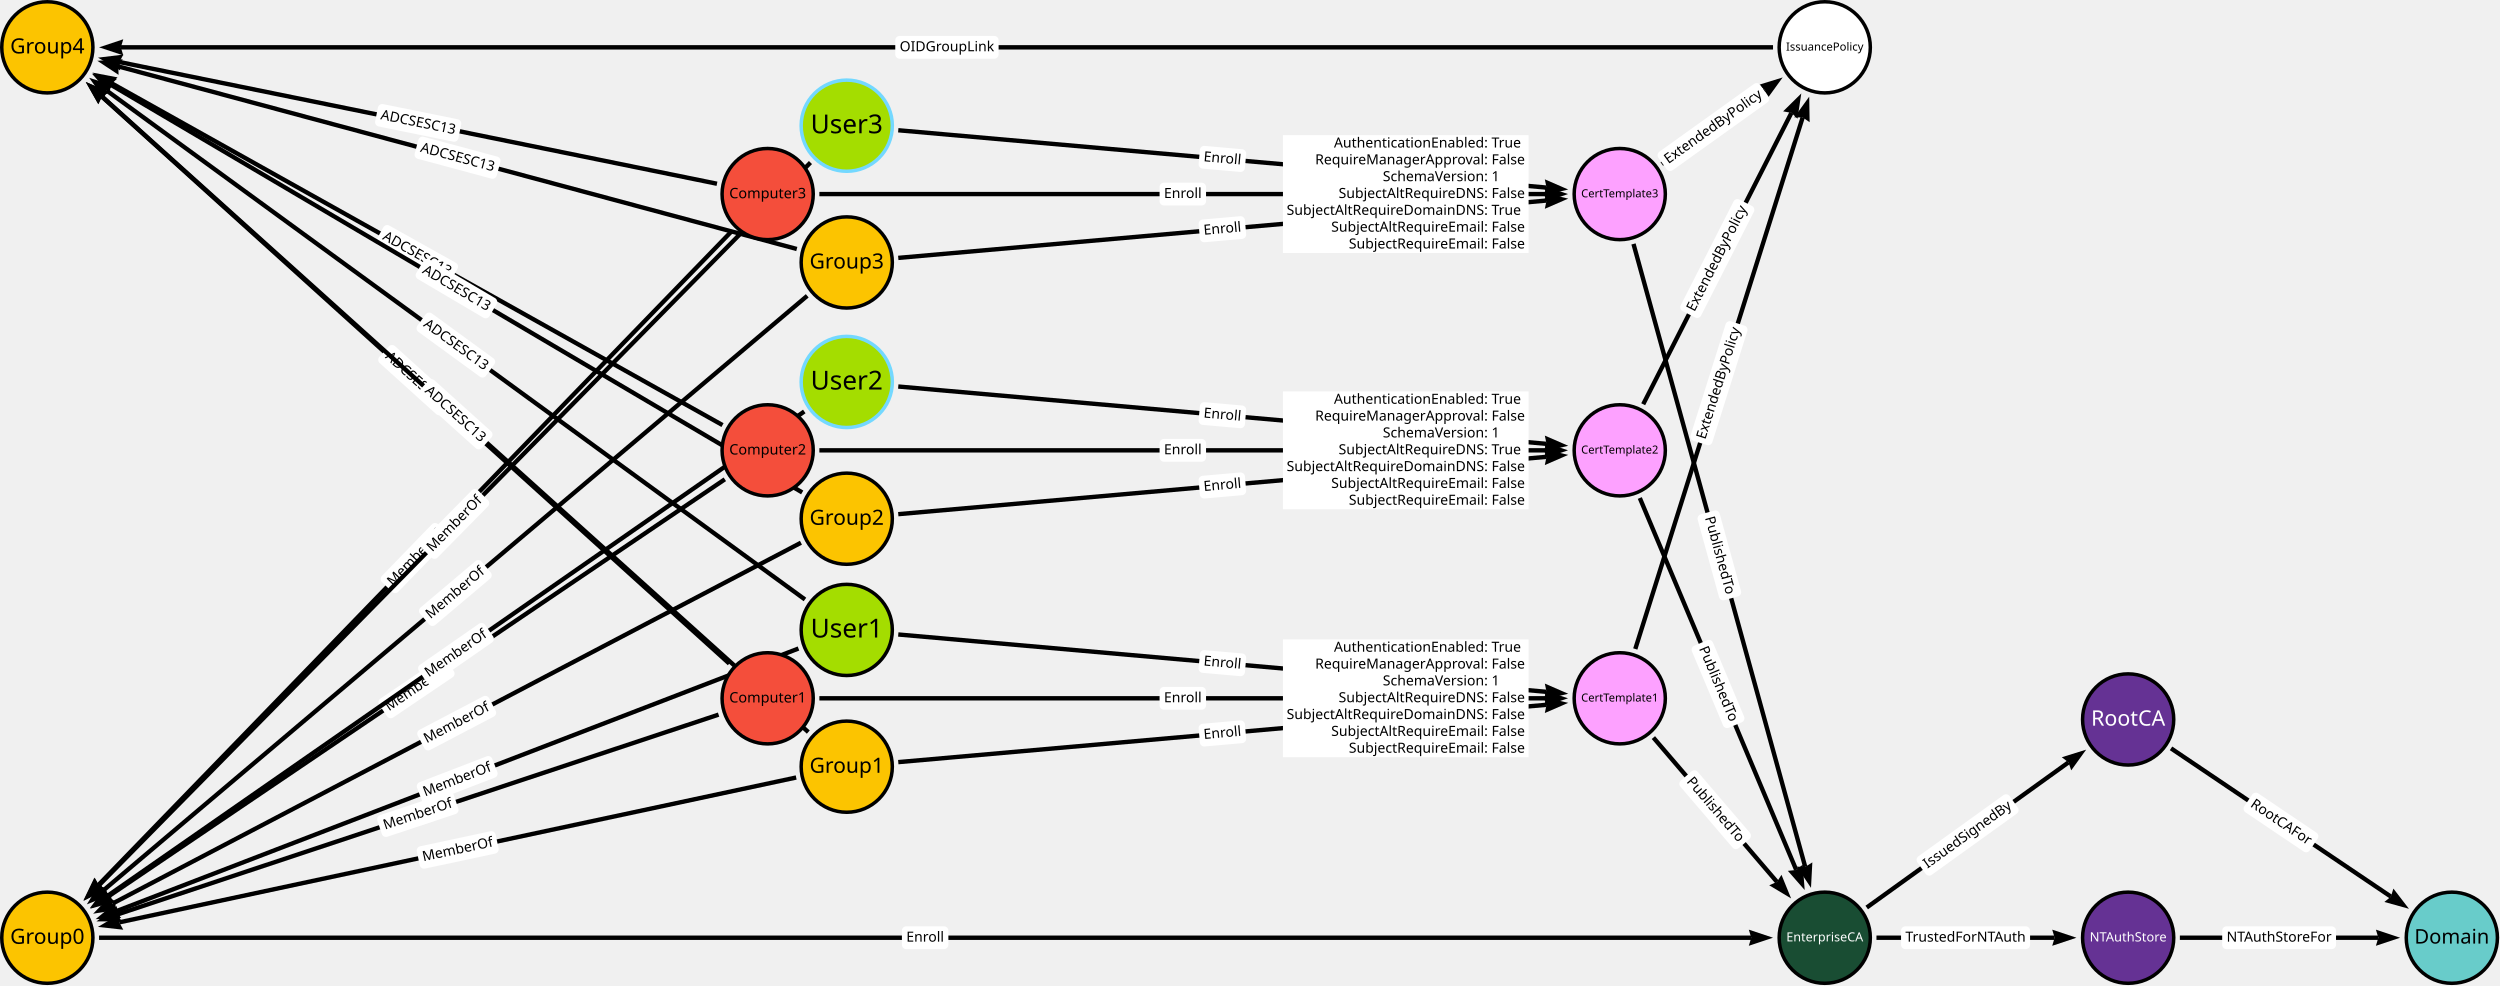
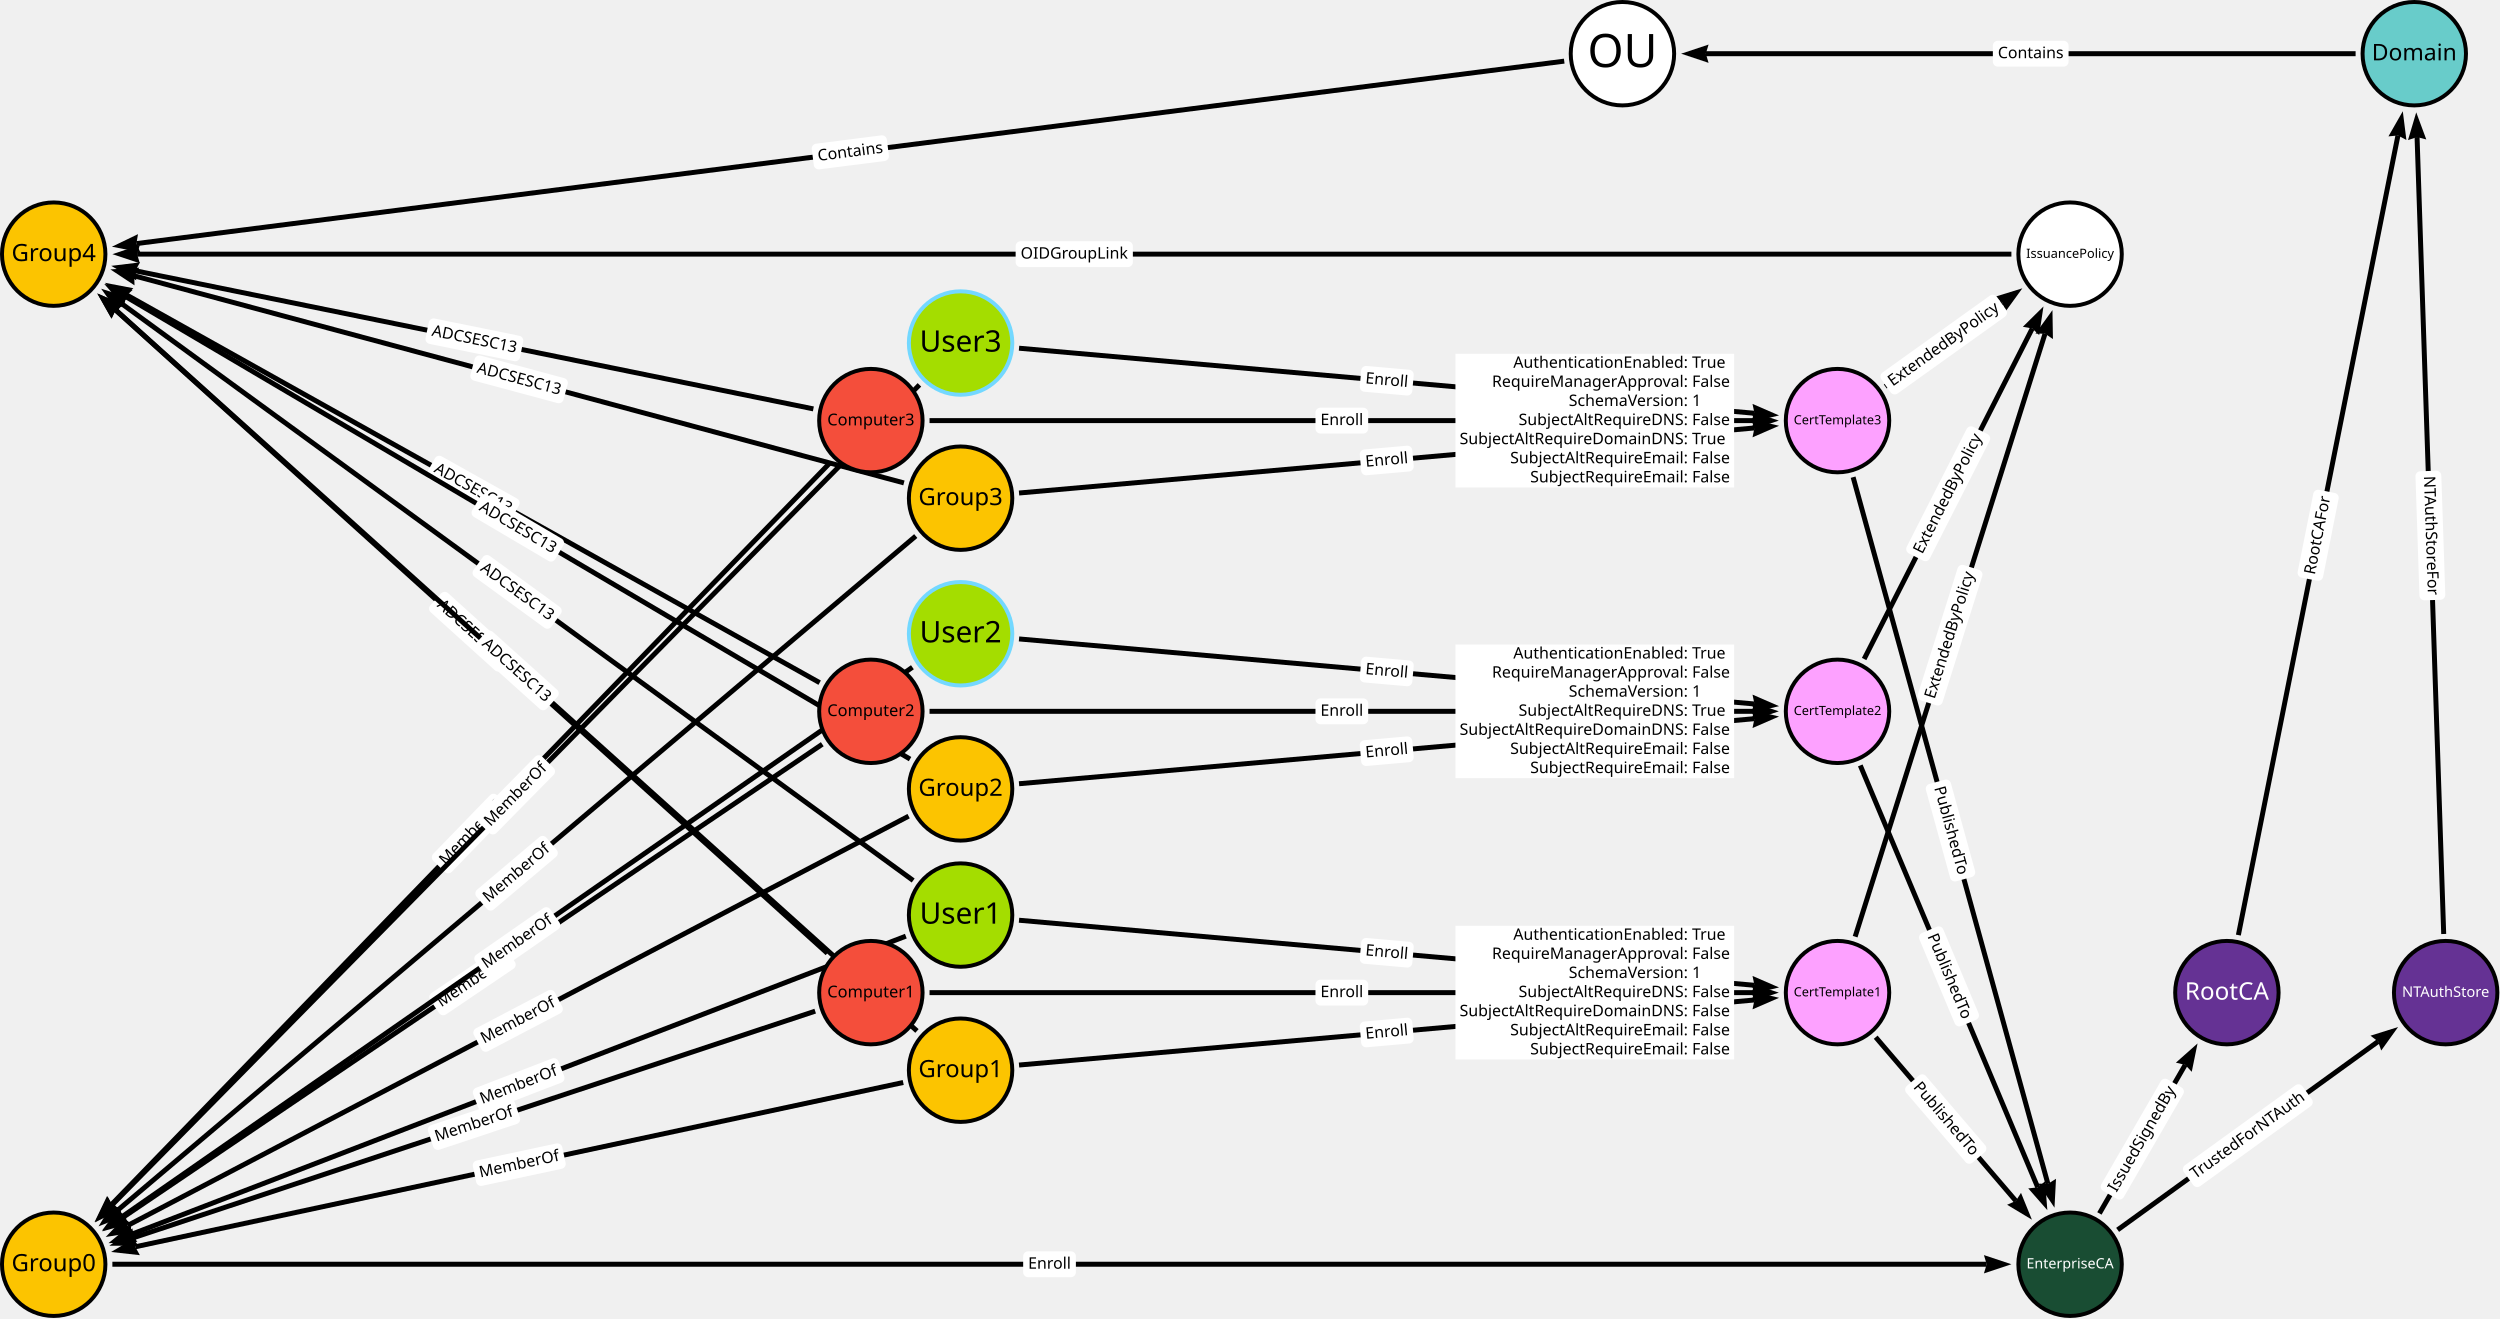
- <svg xmlns="http://www.w3.org/2000/svg" width="2852" height="1124" viewBox="0 0 2852 1124">
+ <svg xmlns="http://www.w3.org/2000/svg" width="2514" height="1326" viewBox="0 0 2514 1326">
  <defs>
    <style type="text/css" />
  </defs>
-   <g transform="translate(-21 4) scale(1)">
-     <g class="relationship">
-       <g transform="translate(2448.795 816.7508) rotate(33.99283)" stroke-width="5" stroke="#000000">
-         <path d="M 59 0 L 361.513 0" />
-         <polygon points="-24.862,0 -27.625,9.208 0,0 -27.625,-9.208" fill="#000000" transform="translate(386.3753 0) rotate(0)" stroke="none" />
-       </g>
-       <g transform="translate(2623.12 934.303) rotate(33.99283) translate(0 -13)">
+   <g transform="translate(-21 205.5719) scale(1)">
+     <g class="relationship">
+       <g transform="translate(2260.36 792.6232) rotate(-78.71363)" stroke-width="5" stroke="#000000">
+         <path d="M 59 0 L 878.953 0" />
+         <polygon points="-24.862,0 -27.625,9.208 0,0 -27.625,-9.208" fill="#000000" transform="translate(903.8147 0) rotate(0)" stroke="none" />
+       </g>
+       <g transform="translate(2352.145 332.7164) rotate(-78.71363) translate(0 -13)">
        <g transform="translate(0 0)">
          <g transform="translate(-45.00834 0)" fill="#ffffff" stroke="#000000" stroke-width="0">
            <rect x="0" y="0" width="90.017" height="26" rx="5" ry="5" stroke="none" />
            <text xml:space="preserve" x="5" y="17.5" stroke="none" text-anchor="left" font-family="sans-serif" font-size="16" font-weight="normal" fill="#000000">RootCAFor</text>
          </g>
        </g>
      </g>
    </g>
    <g class="relationship">
-       <g transform="translate(2102.667 1065.755) rotate(-35.73123)" stroke-width="5" stroke="#000000">
-         <path d="M 59 0 L 342.527 0" />
-         <polygon points="-24.862,0 -27.625,9.208 0,0 -27.625,-9.208" fill="#000000" transform="translate(367.3894 0) rotate(0)" stroke="none" />
-       </g>
-       <g transform="translate(2265.64 948.5126) rotate(-35.73123) translate(0 -13)">
+       <g transform="translate(2102.667 1065.755) rotate(-60)" stroke-width="5" stroke="#000000">
+         <path d="M 59 0 L 231.524 0" />
+         <polygon points="-24.862,0 -27.625,9.208 0,0 -27.625,-9.208" fill="#000000" transform="translate(256.3857 0) rotate(0)" stroke="none" />
+       </g>
+       <g transform="translate(2175.298 939.9549) rotate(-60) translate(0 -13)">
        <g transform="translate(0 0)">
          <g transform="translate(-64.76667 0)" fill="#ffffff" stroke="#000000" stroke-width="0">
            <rect x="0" y="0" width="129.533" height="26" rx="5" ry="5" stroke="none" />
            <text xml:space="preserve" x="5" y="17.5" stroke="none" text-anchor="left" font-family="sans-serif" font-size="16" font-weight="normal" fill="#000000">IssuedSignedBy</text>
          </g>
        </g>
      </g>
    </g>
    <g class="relationship">
-       <g transform="translate(2448.795 1065.755) rotate(0)" stroke-width="5" stroke="#000000">
-         <path d="M 59 0 L 285.402 0" />
-         <polygon points="-24.862,0 -27.625,9.208 0,0 -27.625,-9.208" fill="#000000" transform="translate(310.264 0) rotate(0)" stroke="none" />
-       </g>
-       <g transform="translate(2620.996 1065.755) rotate(0) translate(0 -13)">
+       <g transform="translate(2480.355 792.6232) rotate(-91.91442)" stroke-width="5" stroke="#000000">
+         <path d="M 59 0 L 860.86 0" />
+         <polygon points="-24.862,0 -27.625,9.208 0,0 -27.625,-9.208" fill="#000000" transform="translate(885.7224 0) rotate(0)" stroke="none" />
+       </g>
+       <g transform="translate(2464.99 332.9498) rotate(88.08558) translate(0 -13)">
        <g transform="translate(0 0)">
          <g transform="translate(-64.925 0)" fill="#ffffff" stroke="#000000" stroke-width="0">
            <rect x="0" y="0" width="129.85" height="26" rx="5" ry="5" stroke="none" />
            <text xml:space="preserve" x="5" y="17.5" stroke="none" text-anchor="left" font-family="sans-serif" font-size="16" font-weight="normal" fill="#000000">NTAuthStoreFor</text>
          </g>
        </g>
      </g>
    </g>
    <g class="relationship">
-       <g transform="translate(2102.667 1065.755) rotate(0)" stroke-width="5" stroke="#000000">
-         <path d="M 59 0 L 262.266 0" />
-         <polygon points="-24.862,0 -27.625,9.208 0,0 -27.625,-9.208" fill="#000000" transform="translate(287.1281 0) rotate(0)" stroke="none" />
-       </g>
-       <g transform="translate(2263.3 1065.755) rotate(0) translate(0 -13)">
+       <g transform="translate(2102.667 1065.755) rotate(-35.87325)" stroke-width="5" stroke="#000000">
+         <path d="M 59 0 L 382.238 0" />
+         <polygon points="-24.862,0 -27.625,9.208 0,0 -27.625,-9.208" fill="#000000" transform="translate(407.1003 0) rotate(0)" stroke="none" />
+       </g>
+       <g transform="translate(2281.438 936.4738) rotate(-35.87325) translate(0 -13)">
        <g transform="translate(0 0)">
          <g transform="translate(-73.59167 0)" fill="#ffffff" stroke="#000000" stroke-width="0">
            <rect x="0" y="0" width="147.183" height="26" rx="5" ry="5" stroke="none" />
            <text xml:space="preserve" x="5" y="17.5" stroke="none" text-anchor="left" font-family="sans-serif" font-size="16" font-weight="normal" fill="#000000">TrustedForNTAuth</text>
          </g>
        </g>
      </g>
    </g>
    <g class="relationship">
      <g transform="translate(75 1065.755) rotate(1.2849794347893275e-14)" stroke-width="5" stroke="#000000">
        <path d="M 59 0 L 1943.805 0" />
        <polygon points="-24.862,0 -27.625,9.208 0,0 -27.625,-9.208" fill="#000000" transform="translate(1968.667 0) rotate(0)" stroke="none" />
      </g>
      <g transform="translate(1076.402 1065.755) rotate(1.2849794347893275e-14) translate(0 -13)">
        <g transform="translate(0 0)">
          <g transform="translate(-26.50833 0)" fill="#ffffff" stroke="#000000" stroke-width="0">
            <rect x="0" y="0" width="53.017" height="26" rx="5" ry="5" stroke="none" />
            <text xml:space="preserve" x="5" y="17.5" stroke="none" text-anchor="left" font-family="sans-serif" font-size="16" font-weight="normal" fill="#000000">Enroll</text>
          </g>
        </g>
      </g>
    </g>
    <g class="relationship">
      <g transform="translate(1868.811 792.6232) rotate(49.42985)" stroke-width="5" stroke="#000000">
        <path d="M 59 0 L 275.707 0" />
        <polygon points="-24.862,0 -27.625,9.208 0,0 -27.625,-9.208" fill="#000000" transform="translate(300.5687 0) rotate(0)" stroke="none" />
      </g>
      <g transform="translate(1977.654 919.7465) rotate(49.42985) translate(0 -13)">
        <g transform="translate(0 0)">
          <g transform="translate(-50.76667 0)" fill="#ffffff" stroke="#000000" stroke-width="0">
            <rect x="0" y="0" width="101.533" height="26" rx="5" ry="5" stroke="none" />
            <text xml:space="preserve" x="5" y="17.5" stroke="none" text-anchor="left" font-family="sans-serif" font-size="16" font-weight="normal" fill="#000000">PublishedTo</text>
          </g>
        </g>
      </g>
    </g>
    <g class="relationship">
      <g transform="translate(986.9652 870.6284) rotate(-5.055039)" stroke-width="5" stroke="#000000">
        <path d="M 59 0 L 801.427 0" />
        <polygon points="-24.862,0 -27.625,9.208 0,0 -27.625,-9.208" fill="#000000" transform="translate(826.2893 0) rotate(0)" stroke="none" />
      </g>
      <g transform="translate(1415.505 832.7212) rotate(-5.055039) translate(0 -13)">
        <g transform="translate(0 0)">
          <g transform="translate(-26.50833 0)" fill="#ffffff" stroke="#000000" stroke-width="0">
            <rect x="0" y="0" width="53.017" height="26" rx="5" ry="5" stroke="none" />
            <text xml:space="preserve" x="5" y="17.5" stroke="none" text-anchor="left" font-family="sans-serif" font-size="16" font-weight="normal" fill="#000000">Enroll</text>
          </g>
        </g>
      </g>
    </g>
    <g class="relationship">
      <g transform="translate(986.9652 870.6284) rotate(167.9229)" stroke-width="5" stroke="#000000">
        <path d="M 59 0 L 848.744 0" />
        <polygon points="-24.862,0 -27.625,9.208 0,0 -27.625,-9.208" fill="#000000" transform="translate(873.6066 0) rotate(0)" stroke="none" />
      </g>
      <g transform="translate(543.1386 965.5909) rotate(347.9229) translate(0 -13)">
        <g transform="translate(0 0)">
          <g transform="translate(-45.975 0)" fill="#ffffff" stroke="#000000" stroke-width="0">
            <rect x="0" y="0" width="91.95" height="26" rx="5" ry="5" stroke="none" />
            <text xml:space="preserve" x="5" y="17.5" stroke="none" text-anchor="left" font-family="sans-serif" font-size="16" font-weight="normal" fill="#000000">MemberOf</text>
          </g>
        </g>
      </g>
    </g>
    <g class="relationship">
      <g transform="translate(1868.811 509.7412) rotate(67.1887)" stroke-width="5" stroke="#000000">
        <path d="M 59 0 L 519.33 0" />
        <polygon points="-24.862,0 -27.625,9.208 0,0 -27.625,-9.208" fill="#000000" transform="translate(544.1917 0) rotate(0)" stroke="none" />
      </g>
      <g transform="translate(1980.92 776.2894) rotate(67.1887) translate(0 -13)">
        <g transform="translate(0 0)">
          <g transform="translate(-50.76667 0)" fill="#ffffff" stroke="#000000" stroke-width="0">
            <rect x="0" y="0" width="101.533" height="26" rx="5" ry="5" stroke="none" />
            <text xml:space="preserve" x="5" y="17.5" stroke="none" text-anchor="left" font-family="sans-serif" font-size="16" font-weight="normal" fill="#000000">PublishedTo</text>
          </g>
        </g>
      </g>
    </g>
    <g class="relationship">
      <g transform="translate(1868.811 217.3944) rotate(74.58881)" stroke-width="5" stroke="#000000">
        <path d="M 59 0 L 796.141 0" />
        <polygon points="-24.862,0 -27.625,9.208 0,0 -27.625,-9.208" fill="#000000" transform="translate(821.0027 0) rotate(0)" stroke="none" />
      </g>
      <g transform="translate(1982.436 629.5907) rotate(74.58881) translate(0 -13)">
        <g transform="translate(0 0)">
          <g transform="translate(-50.76667 0)" fill="#ffffff" stroke="#000000" stroke-width="0">
            <rect x="0" y="0" width="101.533" height="26" rx="5" ry="5" stroke="none" />
            <text xml:space="preserve" x="5" y="17.5" stroke="none" text-anchor="left" font-family="sans-serif" font-size="16" font-weight="normal" fill="#000000">PublishedTo</text>
          </g>
        </g>
      </g>
    </g>
    <g class="relationship">
      <g transform="translate(896.7434 792.6232) rotate(0)" stroke-width="5" stroke="#000000">
        <path d="M 59 0 L 888.206 0" />
        <polygon points="-24.862,0 -27.625,9.208 0,0 -27.625,-9.208" fill="#000000" transform="translate(913.0678 0) rotate(0)" stroke="none" />
      </g>
      <g transform="translate(1370.346 792.6232) rotate(0) translate(0 -13)">
        <g transform="translate(0 0)">
          <g transform="translate(-26.50833 0)" fill="#ffffff" stroke="#000000" stroke-width="0">
            <rect x="0" y="0" width="53.017" height="26" rx="5" ry="5" stroke="none" />
            <text xml:space="preserve" x="5" y="17.5" stroke="none" text-anchor="left" font-family="sans-serif" font-size="16" font-weight="normal" fill="#000000">Enroll</text>
          </g>
        </g>
      </g>
    </g>
    <g class="relationship">
      <g transform="translate(896.7434 792.6232) rotate(161.6142)" stroke-width="5" stroke="#000000">
        <path d="M 59 0 L 782.084 0" />
        <polygon points="-24.862,0 -27.625,9.208 0,0 -27.625,-9.208" fill="#000000" transform="translate(806.9465 0) rotate(0)" stroke="none" />
      </g>
      <g transform="translate(497.6682 925.2683) rotate(341.6142) translate(0 -13)">
        <g transform="translate(0 0)">
          <g transform="translate(-45.975 0)" fill="#ffffff" stroke="#000000" stroke-width="0">
            <rect x="0" y="0" width="91.95" height="26" rx="5" ry="5" stroke="none" />
            <text xml:space="preserve" x="5" y="17.5" stroke="none" text-anchor="left" font-family="sans-serif" font-size="16" font-weight="normal" fill="#000000">MemberOf</text>
          </g>
        </g>
      </g>
    </g>
    <g class="relationship">
      <g transform="translate(986.9652 714.618) rotate(5.055039)" stroke-width="5" stroke="#000000">
        <path d="M 59 0 L 801.427 0" />
        <polygon points="-24.862,0 -27.625,9.208 0,0 -27.625,-9.208" fill="#000000" transform="translate(826.2893 0) rotate(0)" stroke="none" />
      </g>
      <g transform="translate(1415.505 752.5253) rotate(5.055039) translate(0 -13)">
        <g transform="translate(0 0)">
          <g transform="translate(-26.50833 0)" fill="#ffffff" stroke="#000000" stroke-width="0">
            <rect x="0" y="0" width="53.017" height="26" rx="5" ry="5" stroke="none" />
            <text xml:space="preserve" x="5" y="17.5" stroke="none" text-anchor="left" font-family="sans-serif" font-size="16" font-weight="normal" fill="#000000">Enroll</text>
          </g>
        </g>
      </g>
    </g>
    <g class="relationship">
      <g transform="translate(986.9652 714.618) rotate(158.9416)" stroke-width="5" stroke="#000000">
        <path d="M 59 0 L 893.368 0" />
        <polygon points="-24.862,0 -27.625,9.208 0,0 -27.625,-9.208" fill="#000000" transform="translate(918.2297 0) rotate(0)" stroke="none" />
      </g>
      <g transform="translate(542.5835 885.7199) rotate(338.9416) translate(0 -13)">
        <g transform="translate(0 0)">
          <g transform="translate(-45.975 0)" fill="#ffffff" stroke="#000000" stroke-width="0">
            <rect x="0" y="0" width="91.95" height="26" rx="5" ry="5" stroke="none" />
            <text xml:space="preserve" x="5" y="17.5" stroke="none" text-anchor="left" font-family="sans-serif" font-size="16" font-weight="normal" fill="#000000">MemberOf</text>
          </g>
        </g>
      </g>
    </g>
    <g class="relationship">
      <g transform="translate(986.9652 587.7464) rotate(152.3386)" stroke-width="5" stroke="#000000">
        <path d="M 59 0 L 945.785 0" />
        <polygon points="-24.862,0 -27.625,9.208 0,0 -27.625,-9.208" fill="#000000" transform="translate(970.6471 0) rotate(0)" stroke="none" />
      </g>
      <g transform="translate(541.9929 820.9798) rotate(332.3386) translate(0 -13)">
        <g transform="translate(0 0)">
          <g transform="translate(-45.975 0)" fill="#ffffff" stroke="#000000" stroke-width="0">
            <rect x="0" y="0" width="91.95" height="26" rx="5" ry="5" stroke="none" />
            <text xml:space="preserve" x="5" y="17.5" stroke="none" text-anchor="left" font-family="sans-serif" font-size="16" font-weight="normal" fill="#000000">MemberOf</text>
          </g>
        </g>
      </g>
    </g>
    <g class="relationship">
      <g transform="translate(896.7434 509.7412) rotate(145.9166)" stroke-width="5" stroke="#000000">
        <path d="M 59 0 L 908.314 0" />
        <polygon points="-24.862,0 -27.625,9.208 0,0 -27.625,-9.208" fill="#000000" transform="translate(933.1764 0) rotate(0)" stroke="none" />
      </g>
      <g transform="translate(496.1674 780.7819) rotate(325.9166) translate(0 -13)">
        <g transform="translate(0 0)">
          <g transform="translate(-45.975 0)" fill="#ffffff" stroke="#000000" stroke-width="0">
            <rect x="0" y="0" width="91.95" height="26" rx="5" ry="5" stroke="none" />
            <text xml:space="preserve" x="5" y="17.5" stroke="none" text-anchor="left" font-family="sans-serif" font-size="16" font-weight="normal" fill="#000000">MemberOf</text>
          </g>
        </g>
      </g>
    </g>
    <g class="relationship">
      <g transform="translate(986.9652 431.736) rotate(145.1921)" stroke-width="5" stroke="#000000">
        <path d="M 59 0 L 1026.841 0" />
        <polygon points="-24.862,0 -27.625,9.208 0,0 -27.625,-9.208" fill="#000000" transform="translate(1051.703 0) rotate(0)" stroke="none" />
      </g>
      <g transform="translate(541.1894 741.6496) rotate(325.1921) translate(0 -13)">
        <g transform="translate(0 0)">
          <g transform="translate(-45.975 0)" fill="#ffffff" stroke="#000000" stroke-width="0">
            <rect x="0" y="0" width="91.95" height="26" rx="5" ry="5" stroke="none" />
            <text xml:space="preserve" x="5" y="17.5" stroke="none" text-anchor="left" font-family="sans-serif" font-size="16" font-weight="normal" fill="#000000">MemberOf</text>
          </g>
        </g>
      </g>
    </g>
    <g class="relationship">
      <g transform="translate(986.9652 431.736) rotate(5.055039)" stroke-width="5" stroke="#000000">
        <path d="M 59 0 L 801.427 0" />
        <polygon points="-24.862,0 -27.625,9.208 0,0 -27.625,-9.208" fill="#000000" transform="translate(826.2893 0) rotate(0)" stroke="none" />
      </g>
      <g transform="translate(1415.505 469.6433) rotate(5.055039) translate(0 -13)">
        <g transform="translate(0 0)">
          <g transform="translate(-26.50833 0)" fill="#ffffff" stroke="#000000" stroke-width="0">
            <rect x="0" y="0" width="53.017" height="26" rx="5" ry="5" stroke="none" />
            <text xml:space="preserve" x="5" y="17.5" stroke="none" text-anchor="left" font-family="sans-serif" font-size="16" font-weight="normal" fill="#000000">Enroll</text>
          </g>
        </g>
      </g>
    </g>
    <g class="relationship">
      <g transform="translate(896.7434 509.7412) rotate(0)" stroke-width="5" stroke="#000000">
        <path d="M 59 0 L 888.206 0" />
        <polygon points="-24.862,0 -27.625,9.208 0,0 -27.625,-9.208" fill="#000000" transform="translate(913.0678 0) rotate(0)" stroke="none" />
      </g>
      <g transform="translate(1370.346 509.7412) rotate(0) translate(0 -13)">
        <g transform="translate(0 0)">
          <g transform="translate(-26.50833 0)" fill="#ffffff" stroke="#000000" stroke-width="0">
            <rect x="0" y="0" width="53.017" height="26" rx="5" ry="5" stroke="none" />
            <text xml:space="preserve" x="5" y="17.5" stroke="none" text-anchor="left" font-family="sans-serif" font-size="16" font-weight="normal" fill="#000000">Enroll</text>
          </g>
        </g>
      </g>
    </g>
    <g class="relationship">
      <g transform="translate(986.9652 587.7464) rotate(-5.055039)" stroke-width="5" stroke="#000000">
        <path d="M 59 0 L 801.427 0" />
        <polygon points="-24.862,0 -27.625,9.208 0,0 -27.625,-9.208" fill="#000000" transform="translate(826.2893 0) rotate(0)" stroke="none" />
      </g>
      <g transform="translate(1415.505 549.8391) rotate(-5.055039) translate(0 -13)">
        <g transform="translate(0 0)">
          <g transform="translate(-26.50833 0)" fill="#ffffff" stroke="#000000" stroke-width="0">
            <rect x="0" y="0" width="53.017" height="26" rx="5" ry="5" stroke="none" />
            <text xml:space="preserve" x="5" y="17.5" stroke="none" text-anchor="left" font-family="sans-serif" font-size="16" font-weight="normal" fill="#000000">Enroll</text>
          </g>
        </g>
      </g>
    </g>
    <g class="relationship">
      <g transform="translate(986.9652 295.3996) rotate(139.8115)" stroke-width="5" stroke="#000000">
        <path d="M 59 0 L 1109.925 0" />
        <polygon points="-24.862,0 -27.625,9.208 0,0 -27.625,-9.208" fill="#000000" transform="translate(1134.787 0) rotate(0)" stroke="none" />
      </g>
      <g transform="translate(540.479 672.5556) rotate(319.8115) translate(0 -13)">
        <g transform="translate(0 0)">
          <g transform="translate(-45.975 0)" fill="#ffffff" stroke="#000000" stroke-width="0">
            <rect x="0" y="0" width="91.95" height="26" rx="5" ry="5" stroke="none" />
            <text xml:space="preserve" x="5" y="17.5" stroke="none" text-anchor="left" font-family="sans-serif" font-size="16" font-weight="normal" fill="#000000">MemberOf</text>
          </g>
        </g>
      </g>
    </g>
    <g class="relationship">
      <g transform="translate(896.7434 217.3944) rotate(134.0869)" stroke-width="5" stroke="#000000">
        <path d="M 59 0 L 1097.23 0" />
        <polygon points="-24.862,0 -27.625,9.208 0,0 -27.625,-9.208" fill="#000000" transform="translate(1122.092 0) rotate(0)" stroke="none" />
      </g>
      <g transform="translate(494.5206 632.6458) rotate(314.0869) translate(0 -13)">
        <g transform="translate(0 0)">
          <g transform="translate(-45.975 0)" fill="#ffffff" stroke="#000000" stroke-width="0">
            <rect x="0" y="0" width="91.95" height="26" rx="5" ry="5" stroke="none" />
            <text xml:space="preserve" x="5" y="17.5" stroke="none" text-anchor="left" font-family="sans-serif" font-size="16" font-weight="normal" fill="#000000">MemberOf</text>
          </g>
        </g>
      </g>
    </g>
    <g class="relationship">
      <g transform="translate(986.9652 139.3892) rotate(134.5512)" stroke-width="5" stroke="#000000">
        <path d="M 59 0 L 1216.074 0" />
        <polygon points="-24.862,0 -27.625,9.208 0,0 -27.625,-9.208" fill="#000000" transform="translate(1240.936 0) rotate(0)" stroke="none" />
      </g>
      <g transform="translate(539.7036 593.7135) rotate(314.5512) translate(0 -13)">
        <g transform="translate(0 0)">
          <g transform="translate(-45.975 0)" fill="#ffffff" stroke="#000000" stroke-width="0">
            <rect x="0" y="0" width="91.95" height="26" rx="5" ry="5" stroke="none" />
            <text xml:space="preserve" x="5" y="17.5" stroke="none" text-anchor="left" font-family="sans-serif" font-size="16" font-weight="normal" fill="#000000">MemberOf</text>
          </g>
        </g>
      </g>
    </g>
    <g class="relationship">
      <g transform="translate(986.9652 295.3996) rotate(-5.055039)" stroke-width="5" stroke="#000000">
        <path d="M 59 0 L 801.427 0" />
        <polygon points="-24.862,0 -27.625,9.208 0,0 -27.625,-9.208" fill="#000000" transform="translate(826.2893 0) rotate(0)" stroke="none" />
      </g>
      <g transform="translate(1415.505 257.4923) rotate(-5.055039) translate(0 -13)">
        <g transform="translate(0 0)">
          <g transform="translate(-26.50833 0)" fill="#ffffff" stroke="#000000" stroke-width="0">
            <rect x="0" y="0" width="53.017" height="26" rx="5" ry="5" stroke="none" />
            <text xml:space="preserve" x="5" y="17.5" stroke="none" text-anchor="left" font-family="sans-serif" font-size="16" font-weight="normal" fill="#000000">Enroll</text>
          </g>
        </g>
      </g>
    </g>
    <g class="relationship">
      <g transform="translate(896.7434 217.3944) rotate(0)" stroke-width="5" stroke="#000000">
        <path d="M 59 0 L 888.206 0" />
        <polygon points="-24.862,0 -27.625,9.208 0,0 -27.625,-9.208" fill="#000000" transform="translate(913.0678 0) rotate(0)" stroke="none" />
      </g>
      <g transform="translate(1370.346 217.3944) rotate(0) translate(0 -13)">
        <g transform="translate(0 0)">
          <g transform="translate(-26.50833 0)" fill="#ffffff" stroke="#000000" stroke-width="0">
            <rect x="0" y="0" width="53.017" height="26" rx="5" ry="5" stroke="none" />
            <text xml:space="preserve" x="5" y="17.5" stroke="none" text-anchor="left" font-family="sans-serif" font-size="16" font-weight="normal" fill="#000000">Enroll</text>
          </g>
        </g>
      </g>
    </g>
    <g class="relationship">
      <g transform="translate(986.9652 139.3892) rotate(5.055039)" stroke-width="5" stroke="#000000">
        <path d="M 59 0 L 801.427 0" />
        <polygon points="-24.862,0 -27.625,9.208 0,0 -27.625,-9.208" fill="#000000" transform="translate(826.2893 0) rotate(0)" stroke="none" />
      </g>
      <g transform="translate(1415.505 177.2964) rotate(5.055039) translate(0 -13)">
        <g transform="translate(0 0)">
          <g transform="translate(-26.50833 0)" fill="#ffffff" stroke="#000000" stroke-width="0">
            <rect x="0" y="0" width="53.017" height="26" rx="5" ry="5" stroke="none" />
            <text xml:space="preserve" x="5" y="17.5" stroke="none" text-anchor="left" font-family="sans-serif" font-size="16" font-weight="normal" fill="#000000">Enroll</text>
          </g>
        </g>
      </g>
    </g>
    <g class="relationship">
      <g transform="translate(1868.811 792.6232) rotate(-72.52052)" stroke-width="5" stroke="#000000">
        <path d="M 59 0 L 694.712 0" />
        <polygon points="-24.862,0 -27.625,9.208 0,0 -27.625,-9.208" fill="#000000" transform="translate(719.5742 0) rotate(0)" stroke="none" />
      </g>
      <g transform="translate(1982.005 433.1687) rotate(-72.52052) translate(0 -13)">
        <g transform="translate(0 0)">
          <g transform="translate(-71.39167 0)" fill="#ffffff" stroke="#000000" stroke-width="0">
            <rect x="0" y="0" width="142.783" height="26" rx="5" ry="5" stroke="none" />
            <text xml:space="preserve" x="5" y="17.5" stroke="none" text-anchor="left" font-family="sans-serif" font-size="16" font-weight="normal" fill="#000000">ExtendedByPolicy</text>
          </g>
        </g>
      </g>
    </g>
    <g class="relationship">
      <g transform="translate(1868.811 509.7412) rotate(-63.039)" stroke-width="5" stroke="#000000">
        <path d="M 59 0 L 431.939 0" />
        <polygon points="-24.862,0 -27.625,9.208 0,0 -27.625,-9.208" fill="#000000" transform="translate(456.8008 0) rotate(0)" stroke="none" />
      </g>
      <g transform="translate(1980.103 290.9506) rotate(-63.039) translate(0 -13)">
        <g transform="translate(0 0)">
          <g transform="translate(-71.39167 0)" fill="#ffffff" stroke="#000000" stroke-width="0">
            <rect x="0" y="0" width="142.783" height="26" rx="5" ry="5" stroke="none" />
            <text xml:space="preserve" x="5" y="17.5" stroke="none" text-anchor="left" font-family="sans-serif" font-size="16" font-weight="normal" fill="#000000">ExtendedByPolicy</text>
          </g>
        </g>
      </g>
    </g>
    <g class="relationship">
      <g transform="translate(1868.811 217.3944) rotate(-35.59515)" stroke-width="5" stroke="#000000">
        <path d="M 59 0 L 203.73 0" />
        <polygon points="-24.862,0 -27.625,9.208 0,0 -27.625,-9.208" fill="#000000" transform="translate(228.5924 0) rotate(0)" stroke="none" />
      </g>
      <g transform="translate(1975.631 140.9327) rotate(-35.59515) translate(0 -13)">
        <g transform="translate(0 0)">
          <g transform="translate(-71.39167 0)" fill="#ffffff" stroke="#000000" stroke-width="0">
            <rect x="0" y="0" width="142.783" height="26" rx="5" ry="5" stroke="none" />
            <text xml:space="preserve" x="5" y="17.5" stroke="none" text-anchor="left" font-family="sans-serif" font-size="16" font-weight="normal" fill="#000000">ExtendedByPolicy</text>
          </g>
        </g>
      </g>
    </g>
    <g class="relationship">
      <g transform="translate(2102.667 50) rotate(180)" stroke-width="5" stroke="#000000">
        <path d="M 59 0 L 1943.805 0" />
        <polygon points="-24.862,0 -27.625,9.208 0,0 -27.625,-9.208" fill="#000000" transform="translate(1968.667 0) rotate(0)" stroke="none" />
      </g>
      <g transform="translate(1101.265 50) rotate(360) translate(0 -13)">
        <g transform="translate(0 0)">
          <g transform="translate(-58.94167 0)" fill="#ffffff" stroke="#000000" stroke-width="0">
            <rect x="0" y="0" width="117.883" height="26" rx="5" ry="5" stroke="none" />
            <text xml:space="preserve" x="5" y="17.5" stroke="none" text-anchor="left" font-family="sans-serif" font-size="16" font-weight="normal" fill="#000000">OIDGroupLink</text>
          </g>
        </g>
      </g>
    </g>
    <g class="relationship">
      <g transform="translate(896.7434 217.3944) rotate(-168.486)" stroke-width="5" stroke="#000000">
        <path d="M 59 0 L 754.758 0" />
        <polygon points="-24.862,0 -27.625,9.208 0,0 -27.625,-9.208" fill="#000000" transform="translate(779.6198 0) rotate(0)" stroke="none" />
      </g>
      <g transform="translate(498.0526 136.1785) rotate(11.51398) translate(0 -13)">
        <g transform="translate(0 0)">
          <g transform="translate(-48.45 0)" fill="#ffffff" stroke="#000000" stroke-width="0">
            <rect x="0" y="0" width="96.9" height="26" rx="5" ry="5" stroke="none" />
            <text xml:space="preserve" x="5" y="17.5" stroke="none" text-anchor="left" font-family="sans-serif" font-size="16" font-weight="normal" fill="#000000">ADCSESC13</text>
          </g>
        </g>
      </g>
    </g>
    <g class="relationship">
      <g transform="translate(986.9652 295.3996) rotate(-164.9391)" stroke-width="5" stroke="#000000">
        <path d="M 59 0 L 860.543 0" />
        <polygon points="-24.862,0 -27.625,9.208 0,0 -27.625,-9.208" fill="#000000" transform="translate(885.4054 0) rotate(0)" stroke="none" />
      </g>
      <g transform="translate(542.9867 175.9299) rotate(15.0609) translate(0 -13)">
        <g transform="translate(0 0)">
          <g transform="translate(-48.45 0)" fill="#ffffff" stroke="#000000" stroke-width="0">
            <rect x="0" y="0" width="96.9" height="26" rx="5" ry="5" stroke="none" />
            <text xml:space="preserve" x="5" y="17.5" stroke="none" text-anchor="left" font-family="sans-serif" font-size="16" font-weight="normal" fill="#000000">ADCSESC13</text>
          </g>
        </g>
      </g>
    </g>
    <g class="relationship">
      <g transform="translate(896.7434 509.7412) rotate(-150.7743)" stroke-width="5" stroke="#000000">
        <path d="M 59 0 L 857.745 0" />
        <polygon points="-24.862,0 -27.625,9.208 0,0 -27.625,-9.208" fill="#000000" transform="translate(882.6073 0) rotate(0)" stroke="none" />
      </g>
      <g transform="translate(496.7203 285.9401) rotate(29.22573) translate(0 -13)">
        <g transform="translate(0 0)">
          <g transform="translate(-48.45 0)" fill="#ffffff" stroke="#000000" stroke-width="0">
            <rect x="0" y="0" width="96.9" height="26" rx="5" ry="5" stroke="none" />
            <text xml:space="preserve" x="5" y="17.5" stroke="none" text-anchor="left" font-family="sans-serif" font-size="16" font-weight="normal" fill="#000000">ADCSESC13</text>
          </g>
        </g>
      </g>
    </g>
    <g class="relationship">
      <g transform="translate(986.9652 587.7464) rotate(-149.474)" stroke-width="5" stroke="#000000">
        <path d="M 59 0 L 974.841 0" />
        <polygon points="-24.862,0 -27.625,9.208 0,0 -27.625,-9.208" fill="#000000" transform="translate(999.7029 0) rotate(0)" stroke="none" />
      </g>
      <g transform="translate(541.6907 325.1873) rotate(30.52601) translate(0 -13)">
        <g transform="translate(0 0)">
          <g transform="translate(-48.45 0)" fill="#ffffff" stroke="#000000" stroke-width="0">
            <rect x="0" y="0" width="96.9" height="26" rx="5" ry="5" stroke="none" />
            <text xml:space="preserve" x="5" y="17.5" stroke="none" text-anchor="left" font-family="sans-serif" font-size="16" font-weight="normal" fill="#000000">ADCSESC13</text>
          </g>
        </g>
      </g>
    </g>
    <g class="relationship">
      <g transform="translate(986.9652 714.618) rotate(-143.9163)" stroke-width="5" stroke="#000000">
        <path d="M 59 0 L 1044.587 0" />
        <polygon points="-24.862,0 -27.625,9.208 0,0 -27.625,-9.208" fill="#000000" transform="translate(1069.449 0) rotate(0)" stroke="none" />
      </g>
      <g transform="translate(541.0289 389.6305) rotate(36.08365) translate(0 -13)">
        <g transform="translate(0 0)">
          <g transform="translate(-48.45 0)" fill="#ffffff" stroke="#000000" stroke-width="0">
            <rect x="0" y="0" width="96.9" height="26" rx="5" ry="5" stroke="none" />
            <text xml:space="preserve" x="5" y="17.5" stroke="none" text-anchor="left" font-family="sans-serif" font-size="16" font-weight="normal" fill="#000000">ADCSESC13</text>
          </g>
        </g>
      </g>
    </g>
    <g class="relationship">
      <g transform="translate(896.7434 792.6232) rotate(-137.8954)" stroke-width="5" stroke="#000000">
        <path d="M 59 0 L 1023.726 0" />
        <polygon points="-24.862,0 -27.625,9.208 0,0 -27.625,-9.208" fill="#000000" transform="translate(1048.588 0) rotate(0)" stroke="none" />
      </g>
      <g transform="translate(495.0946 429.6465) rotate(42.10465) translate(0 -13)">
        <g transform="translate(0 0)">
          <g transform="translate(-48.45 0)" fill="#ffffff" stroke="#000000" stroke-width="0">
            <rect x="0" y="0" width="96.9" height="26" rx="5" ry="5" stroke="none" />
            <text xml:space="preserve" x="5" y="17.5" stroke="none" text-anchor="left" font-family="sans-serif" font-size="16" font-weight="normal" fill="#000000">ADCSESC13</text>
          </g>
        </g>
      </g>
    </g>
    <g class="relationship">
      <g transform="translate(986.9652 870.6284) rotate(-138.0177)" stroke-width="5" stroke="#000000">
        <path d="M 59 0 L 1142.968 0" />
        <polygon points="-24.862,0 -27.625,9.208 0,0 -27.625,-9.208" fill="#000000" transform="translate(1167.83 0) rotate(0)" stroke="none" />
      </g>
      <g transform="translate(540.2233 468.6294) rotate(41.98234) translate(0 -13)">
        <g transform="translate(0 0)">
          <g transform="translate(-48.45 0)" fill="#ffffff" stroke="#000000" stroke-width="0">
            <rect x="0" y="0" width="96.9" height="26" rx="5" ry="5" stroke="none" />
            <text xml:space="preserve" x="5" y="17.5" stroke="none" text-anchor="left" font-family="sans-serif" font-size="16" font-weight="normal" fill="#000000">ADCSESC13</text>
          </g>
        </g>
      </g>
    </g>
+     <g class="relationship">
+       <g transform="translate(2448.795 -151.5719) rotate(180)" stroke-width="5" stroke="#000000">
+         <path d="M 59 0 L 712.413 0" />
+         <polygon points="-24.862,0 -27.625,9.208 0,0 -27.625,-9.208" fill="#000000" transform="translate(737.2756 0) rotate(0)" stroke="none" />
+       </g>
+       <g transform="translate(2063.088 -151.5719) rotate(360) translate(0 -13)">
+         <g transform="translate(0 0)">
+           <g transform="translate(-38.06667 0)" fill="#ffffff" stroke="#000000" stroke-width="0">
+             <rect x="0" y="0" width="76.133" height="26" rx="5" ry="5" stroke="none" />
+             <text xml:space="preserve" x="5" y="17.5" stroke="none" text-anchor="left" font-family="sans-serif" font-size="16" font-weight="normal" fill="#000000">Contains</text>
+           </g>
+         </g>
+       </g>
+     </g>
+     <g class="relationship">
+       <g transform="translate(1652.52 -151.5719) rotate(172.7183)" stroke-width="5" stroke="#000000">
+         <path d="M 59 0 L 1506.483 0" />
+         <polygon points="-24.862,0 -27.625,9.208 0,0 -27.625,-9.208" fill="#000000" transform="translate(1531.346 0) rotate(0)" stroke="none" />
+       </g>
+       <g transform="translate(876.0906 -52.36153) rotate(352.7183) translate(0 -13)">
+         <g transform="translate(0 0)">
+           <g transform="translate(-38.06667 0)" fill="#ffffff" stroke="#000000" stroke-width="0">
+             <rect x="0" y="0" width="76.133" height="26" rx="5" ry="5" stroke="none" />
+             <text xml:space="preserve" x="5" y="17.5" stroke="none" text-anchor="left" font-family="sans-serif" font-size="16" font-weight="normal" fill="#000000">Contains</text>
+           </g>
+         </g>
+       </g>
+     </g>
    <g class="node">
      <g fill="#68ccca" stroke="#000000" stroke-width="4">
-         <circle cx="2818.059" cy="1065.755" r="52" />
-       </g>
-       <g transform="translate(2818.059 1065.755)">
+         <circle cx="2448.795" cy="-151.572" r="52" />
+       </g>
+       <g transform="translate(2448.795 -151.5719)">
        <g transform="scale(0.460938) translate(0 0)">
          <g transform="translate(0 0)">
            <g font-family="sans-serif" font-size="50" font-weight="normal" fill="#000000" text-anchor="middle">
              <text xml:space="preserve" x="0" y="14.5" stroke="none">Domain</text>
            </g>
          </g>
        </g>
      </g>
    </g>
    <g class="node">
      <g fill="#653294" stroke="#000000" stroke-width="4">
-         <circle cx="2448.795" cy="1065.755" r="52" />
-       </g>
-       <g transform="translate(2448.795 1065.755)">
+         <circle cx="2480.355" cy="792.623" r="52" />
+       </g>
+       <g transform="translate(2480.355 792.6232)">
        <g transform="scale(0.2949226) translate(0 0)">
          <g transform="translate(0 0)">
            <g font-family="sans-serif" font-size="50" font-weight="normal" fill="#ffffff" text-anchor="middle">
              <text xml:space="preserve" x="0" y="14.5" stroke="none">NTAuthStore</text>
            </g>
          </g>
        </g>
      </g>
    </g>
    <g class="node">
      <g fill="#653294" stroke="#000000" stroke-width="4">
-         <circle cx="2448.795" cy="816.751" r="52" />
-       </g>
-       <g transform="translate(2448.795 816.7508)">
+         <circle cx="2260.36" cy="792.623" r="52" />
+       </g>
+       <g transform="translate(2260.36 792.6232)">
        <g transform="scale(0.4882818) translate(0 0)">
          <g transform="translate(0 0)">
            <g font-family="sans-serif" font-size="50" font-weight="normal" fill="#ffffff" text-anchor="middle">
              <text xml:space="preserve" x="0" y="14.5" stroke="none">RootCA</text>
            </g>
          </g>
        </g>
      </g>
    </g>
    <g class="node">
      <g fill="#194d33" stroke="#000000" stroke-width="4">
        <circle cx="2102.667" cy="1065.755" r="52" />
      </g>
      <g transform="translate(2102.667 1065.755)">
        <g transform="scale(0.2871101) translate(0 0)">
          <g transform="translate(0 0)">
            <g font-family="sans-serif" font-size="50" font-weight="normal" fill="#ffffff" text-anchor="middle">
              <text xml:space="preserve" x="0" y="14.5" stroke="none">EnterpriseCA</text>
            </g>
          </g>
        </g>
      </g>
    </g>
    <g class="node">
      <g fill="#fcc400" stroke="#000000" stroke-width="4">
        <circle cx="75" cy="1065.755" r="52" />
      </g>
      <g transform="translate(75 1065.755)">
        <g transform="scale(0.4804693) translate(0 0)">
          <g transform="translate(0 0)">
            <g font-family="sans-serif" font-size="50" font-weight="normal" fill="#000000" text-anchor="middle">
              <text xml:space="preserve" x="0" y="14.5" stroke="none">Group0</text>
            </g>
          </g>
        </g>
      </g>
    </g>
    <g class="node">
      <g fill="#fda1ff" stroke="#000000" stroke-width="4">
        <circle cx="1868.811" cy="792.623" r="52" />
      </g>
      <g transform="translate(1868.811 792.6232)">
        <g transform="scale(0.2558601) translate(0 0)">
          <g transform="translate(0 0)">
            <g font-family="sans-serif" font-size="50" font-weight="normal" fill="#000000" text-anchor="middle">
              <text xml:space="preserve" x="0" y="14.5" stroke="none">CertTemplate1</text>
            </g>
          </g>
        </g>
        <g transform="translate(-104 -67.2)">
          <g transform="translate(0 0)">
            <g transform="translate(-280.2167 0)" fill="white">
              <rect x="0" y="0" width="280.217" height="134.4" rx="0" ry="0" stroke="none" />
              <g font-family="sans-serif" font-size="16" font-weight="normal" fill="#000000" text-anchor="end">
                <text xml:space="preserve" x="233.783" y="14.1" stroke="none">AuthenticationEnabled:</text>
                <text xml:space="preserve" x="237.95" y="14.1" stroke="none" text-anchor="start">True</text>
                <text xml:space="preserve" x="233.783" y="33.3" stroke="none" text-anchor="end">RequireManagerApproval:</text>
                <text xml:space="preserve" x="237.95" y="33.3" stroke="none" text-anchor="start">False</text>
                <text xml:space="preserve" x="233.783" y="52.5" stroke="none" text-anchor="end">SchemaVersion:</text>
                <text xml:space="preserve" x="237.95" y="52.5" stroke="none" text-anchor="start">1</text>
                <text xml:space="preserve" x="233.783" y="71.7" stroke="none" text-anchor="end">SubjectAltRequireDNS:</text>
                <text xml:space="preserve" x="237.95" y="71.7" stroke="none" text-anchor="start">False</text>
                <text xml:space="preserve" x="233.783" y="90.9" stroke="none" text-anchor="end">SubjectAltRequireDomainDNS:</text>
                <text xml:space="preserve" x="237.95" y="90.9" stroke="none" text-anchor="start">False</text>
                <text xml:space="preserve" x="233.783" y="110.1" stroke="none" text-anchor="end">SubjectAltRequireEmail:</text>
                <text xml:space="preserve" x="237.95" y="110.1" stroke="none" text-anchor="start">False</text>
                <text xml:space="preserve" x="233.783" y="129.3" stroke="none" text-anchor="end">SubjectRequireEmail:</text>
                <text xml:space="preserve" x="237.95" y="129.3" stroke="none" text-anchor="start">False</text>
              </g>
            </g>
          </g>
        </g>
      </g>
    </g>
    <g class="node">
      <g fill="#fcc400" stroke="#000000" stroke-width="4">
        <circle cx="986.965" cy="870.628" r="52" />
      </g>
      <g transform="translate(986.9652 870.6284)">
        <g transform="scale(0.4804693) translate(0 0)">
          <g transform="translate(0 0)">
            <g font-family="sans-serif" font-size="50" font-weight="normal" fill="#000000" text-anchor="middle">
              <text xml:space="preserve" x="0" y="14.5" stroke="none">Group1</text>
            </g>
          </g>
        </g>
      </g>
    </g>
    <g class="node">
      <g fill="#fda1ff" stroke="#000000" stroke-width="4">
        <circle cx="1868.811" cy="509.741" r="52" />
      </g>
      <g transform="translate(1868.811 509.7412)">
        <g transform="scale(0.2558601) translate(0 0)">
          <g transform="translate(0 0)">
            <g font-family="sans-serif" font-size="50" font-weight="normal" fill="#000000" text-anchor="middle">
              <text xml:space="preserve" x="0" y="14.5" stroke="none">CertTemplate2</text>
            </g>
          </g>
        </g>
        <g transform="translate(-104 -67.2)">
          <g transform="translate(0 0)">
            <g transform="translate(-280.2167 0)" fill="white">
              <rect x="0" y="0" width="280.217" height="134.4" rx="0" ry="0" stroke="none" />
              <g font-family="sans-serif" font-size="16" font-weight="normal" fill="#000000" text-anchor="end">
                <text xml:space="preserve" x="233.783" y="14.1" stroke="none">AuthenticationEnabled:</text>
                <text xml:space="preserve" x="237.95" y="14.1" stroke="none" text-anchor="start">True</text>
                <text xml:space="preserve" x="233.783" y="33.3" stroke="none" text-anchor="end">RequireManagerApproval:</text>
                <text xml:space="preserve" x="237.95" y="33.3" stroke="none" text-anchor="start">False</text>
                <text xml:space="preserve" x="233.783" y="52.5" stroke="none" text-anchor="end">SchemaVersion:</text>
                <text xml:space="preserve" x="237.95" y="52.5" stroke="none" text-anchor="start">1</text>
                <text xml:space="preserve" x="233.783" y="71.7" stroke="none" text-anchor="end">SubjectAltRequireDNS:</text>
                <text xml:space="preserve" x="237.95" y="71.7" stroke="none" text-anchor="start">True</text>
                <text xml:space="preserve" x="233.783" y="90.9" stroke="none" text-anchor="end">SubjectAltRequireDomainDNS:</text>
                <text xml:space="preserve" x="237.95" y="90.9" stroke="none" text-anchor="start">False</text>
                <text xml:space="preserve" x="233.783" y="110.1" stroke="none" text-anchor="end">SubjectAltRequireEmail:</text>
                <text xml:space="preserve" x="237.95" y="110.1" stroke="none" text-anchor="start">False</text>
                <text xml:space="preserve" x="233.783" y="129.3" stroke="none" text-anchor="end">SubjectRequireEmail:</text>
                <text xml:space="preserve" x="237.95" y="129.3" stroke="none" text-anchor="start">False</text>
              </g>
            </g>
          </g>
        </g>
      </g>
    </g>
    <g class="node">
      <g fill="#fda1ff" stroke="#000000" stroke-width="4">
        <circle cx="1868.811" cy="217.394" r="52" />
      </g>
      <g transform="translate(1868.811 217.3944)">
        <g transform="scale(0.2558601) translate(0 0)">
          <g transform="translate(0 0)">
            <g font-family="sans-serif" font-size="50" font-weight="normal" fill="#000000" text-anchor="middle">
              <text xml:space="preserve" x="0" y="14.5" stroke="none">CertTemplate3</text>
            </g>
          </g>
        </g>
        <g transform="translate(-104 -67.2)">
          <g transform="translate(0 0)">
            <g transform="translate(-280.2167 0)" fill="white">
              <rect x="0" y="0" width="280.217" height="134.4" rx="0" ry="0" stroke="none" />
              <g font-family="sans-serif" font-size="16" font-weight="normal" fill="#000000" text-anchor="end">
                <text xml:space="preserve" x="233.783" y="14.1" stroke="none">AuthenticationEnabled:</text>
                <text xml:space="preserve" x="237.95" y="14.1" stroke="none" text-anchor="start">True</text>
                <text xml:space="preserve" x="233.783" y="33.3" stroke="none" text-anchor="end">RequireManagerApproval:</text>
                <text xml:space="preserve" x="237.95" y="33.3" stroke="none" text-anchor="start">False</text>
                <text xml:space="preserve" x="233.783" y="52.5" stroke="none" text-anchor="end">SchemaVersion:</text>
                <text xml:space="preserve" x="237.95" y="52.5" stroke="none" text-anchor="start">1</text>
                <text xml:space="preserve" x="233.783" y="71.7" stroke="none" text-anchor="end">SubjectAltRequireDNS:</text>
                <text xml:space="preserve" x="237.95" y="71.7" stroke="none" text-anchor="start">False</text>
                <text xml:space="preserve" x="233.783" y="90.9" stroke="none" text-anchor="end">SubjectAltRequireDomainDNS:</text>
                <text xml:space="preserve" x="237.95" y="90.9" stroke="none" text-anchor="start">True</text>
                <text xml:space="preserve" x="233.783" y="110.1" stroke="none" text-anchor="end">SubjectAltRequireEmail:</text>
                <text xml:space="preserve" x="237.95" y="110.1" stroke="none" text-anchor="start">False</text>
                <text xml:space="preserve" x="233.783" y="129.3" stroke="none" text-anchor="end">SubjectRequireEmail:</text>
                <text xml:space="preserve" x="237.95" y="129.3" stroke="none" text-anchor="start">False</text>
              </g>
            </g>
          </g>
        </g>
      </g>
    </g>
    <g class="node">
      <g fill="#f44e3b" stroke="#000000" stroke-width="4">
        <circle cx="896.743" cy="792.623" r="52" />
      </g>
      <g transform="translate(896.7434 792.6232)">
        <g transform="scale(0.3300788) translate(0 0)">
          <g transform="translate(0 0)">
            <g font-family="sans-serif" font-size="50" font-weight="normal" fill="#000000" text-anchor="middle">
              <text xml:space="preserve" x="0" y="14.5" stroke="none">Computer1</text>
            </g>
          </g>
        </g>
      </g>
    </g>
    <g class="node">
      <g fill="#a4dd00" stroke="#000000" stroke-width="4">
        <circle cx="986.965" cy="714.618" r="52" />
      </g>
      <g transform="translate(986.9652 714.618)">
        <g transform="scale(0.5976567) translate(0 0)">
          <g transform="translate(0 0)">
            <g font-family="sans-serif" font-size="50" font-weight="normal" fill="#000000" text-anchor="middle">
              <text xml:space="preserve" x="0" y="14.5" stroke="none">User1</text>
            </g>
          </g>
        </g>
      </g>
    </g>
    <g class="node">
      <g fill="#fcc400" stroke="#000000" stroke-width="4">
        <circle cx="986.965" cy="587.746" r="52" />
      </g>
      <g transform="translate(986.9652 587.7464)">
        <g transform="scale(0.4804693) translate(0 0)">
          <g transform="translate(0 0)">
            <g font-family="sans-serif" font-size="50" font-weight="normal" fill="#000000" text-anchor="middle">
              <text xml:space="preserve" x="0" y="14.5" stroke="none">Group2</text>
            </g>
          </g>
        </g>
      </g>
    </g>
    <g class="node">
      <g fill="#f44e3b" stroke="#000000" stroke-width="4">
        <circle cx="896.743" cy="509.741" r="52" />
      </g>
      <g transform="translate(896.7434 509.7412)">
        <g transform="scale(0.3300788) translate(0 0)">
          <g transform="translate(0 0)">
            <g font-family="sans-serif" font-size="50" font-weight="normal" fill="#000000" text-anchor="middle">
              <text xml:space="preserve" x="0" y="14.5" stroke="none">Computer2</text>
            </g>
          </g>
        </g>
      </g>
    </g>
    <g class="node">
      <g fill="#a4dd00" stroke="#73d8ff" stroke-width="4">
        <circle cx="986.965" cy="431.736" r="52" />
      </g>
      <g transform="translate(986.9652 431.736)">
        <g transform="scale(0.5976567) translate(0 0)">
          <g transform="translate(0 0)">
            <g font-family="sans-serif" font-size="50" font-weight="normal" fill="#000000" text-anchor="middle">
              <text xml:space="preserve" x="0" y="14.5" stroke="none">User2</text>
            </g>
          </g>
        </g>
      </g>
    </g>
    <g class="node">
      <g fill="#fcc400" stroke="#000000" stroke-width="4">
        <circle cx="986.965" cy="295.4" r="52" />
      </g>
      <g transform="translate(986.9652 295.3996)">
        <g transform="scale(0.4804693) translate(0 0)">
          <g transform="translate(0 0)">
            <g font-family="sans-serif" font-size="50" font-weight="normal" fill="#000000" text-anchor="middle">
              <text xml:space="preserve" x="0" y="14.5" stroke="none">Group3</text>
            </g>
          </g>
        </g>
      </g>
    </g>
    <g class="node">
      <g fill="#f44e3b" stroke="#000000" stroke-width="4">
        <circle cx="896.743" cy="217.394" r="52" />
      </g>
      <g transform="translate(896.7434 217.3944)">
        <g transform="scale(0.3300788) translate(0 0)">
          <g transform="translate(0 0)">
            <g font-family="sans-serif" font-size="50" font-weight="normal" fill="#000000" text-anchor="middle">
              <text xml:space="preserve" x="0" y="14.5" stroke="none">Computer3</text>
            </g>
          </g>
        </g>
      </g>
    </g>
    <g class="node">
      <g fill="#a4dd00" stroke="#73d8ff" stroke-width="4">
        <circle cx="986.965" cy="139.389" r="52" />
      </g>
      <g transform="translate(986.9652 139.3892)">
        <g transform="scale(0.5976567) translate(0 0)">
          <g transform="translate(0 0)">
            <g font-family="sans-serif" font-size="50" font-weight="normal" fill="#000000" text-anchor="middle">
              <text xml:space="preserve" x="0" y="14.5" stroke="none">User3</text>
            </g>
          </g>
        </g>
      </g>
    </g>
    <g class="node">
      <g fill="#ffffff" stroke="#000000" stroke-width="4">
        <circle cx="2102.667" cy="50" r="52" />
      </g>
      <g transform="translate(2102.667 50)">
        <g transform="scale(0.2578132) translate(0 0)">
          <g transform="translate(0 0)">
            <g font-family="sans-serif" font-size="50" font-weight="normal" fill="#000000" text-anchor="middle">
              <text xml:space="preserve" x="0" y="14.5" stroke="none">IssuancePolicy</text>
            </g>
          </g>
        </g>
      </g>
    </g>
    <g class="node">
      <g fill="#fcc400" stroke="#000000" stroke-width="4">
        <circle cx="75" cy="50" r="52" />
      </g>
      <g transform="translate(75 50)">
        <g transform="scale(0.4804693) translate(0 0)">
          <g transform="translate(0 0)">
            <g font-family="sans-serif" font-size="50" font-weight="normal" fill="#000000" text-anchor="middle">
              <text xml:space="preserve" x="0" y="14.5" stroke="none">Group4</text>
            </g>
          </g>
        </g>
      </g>
    </g>
+     <g class="node">
+       <g fill="#ffffff" stroke="#000000" stroke-width="4">
+         <circle cx="1652.52" cy="-151.572" r="52" />
+       </g>
+       <g transform="translate(1652.52 -151.5719)">
+         <g transform="scale(0.9296876) translate(0 0)">
+           <g transform="translate(0 0)">
+             <g font-family="sans-serif" font-size="50" font-weight="normal" fill="#000000" text-anchor="middle">
+               <text xml:space="preserve" x="0" y="14.5" stroke="none">OU</text>
+             </g>
+           </g>
+         </g>
+       </g>
+     </g>
  </g>
</svg>
